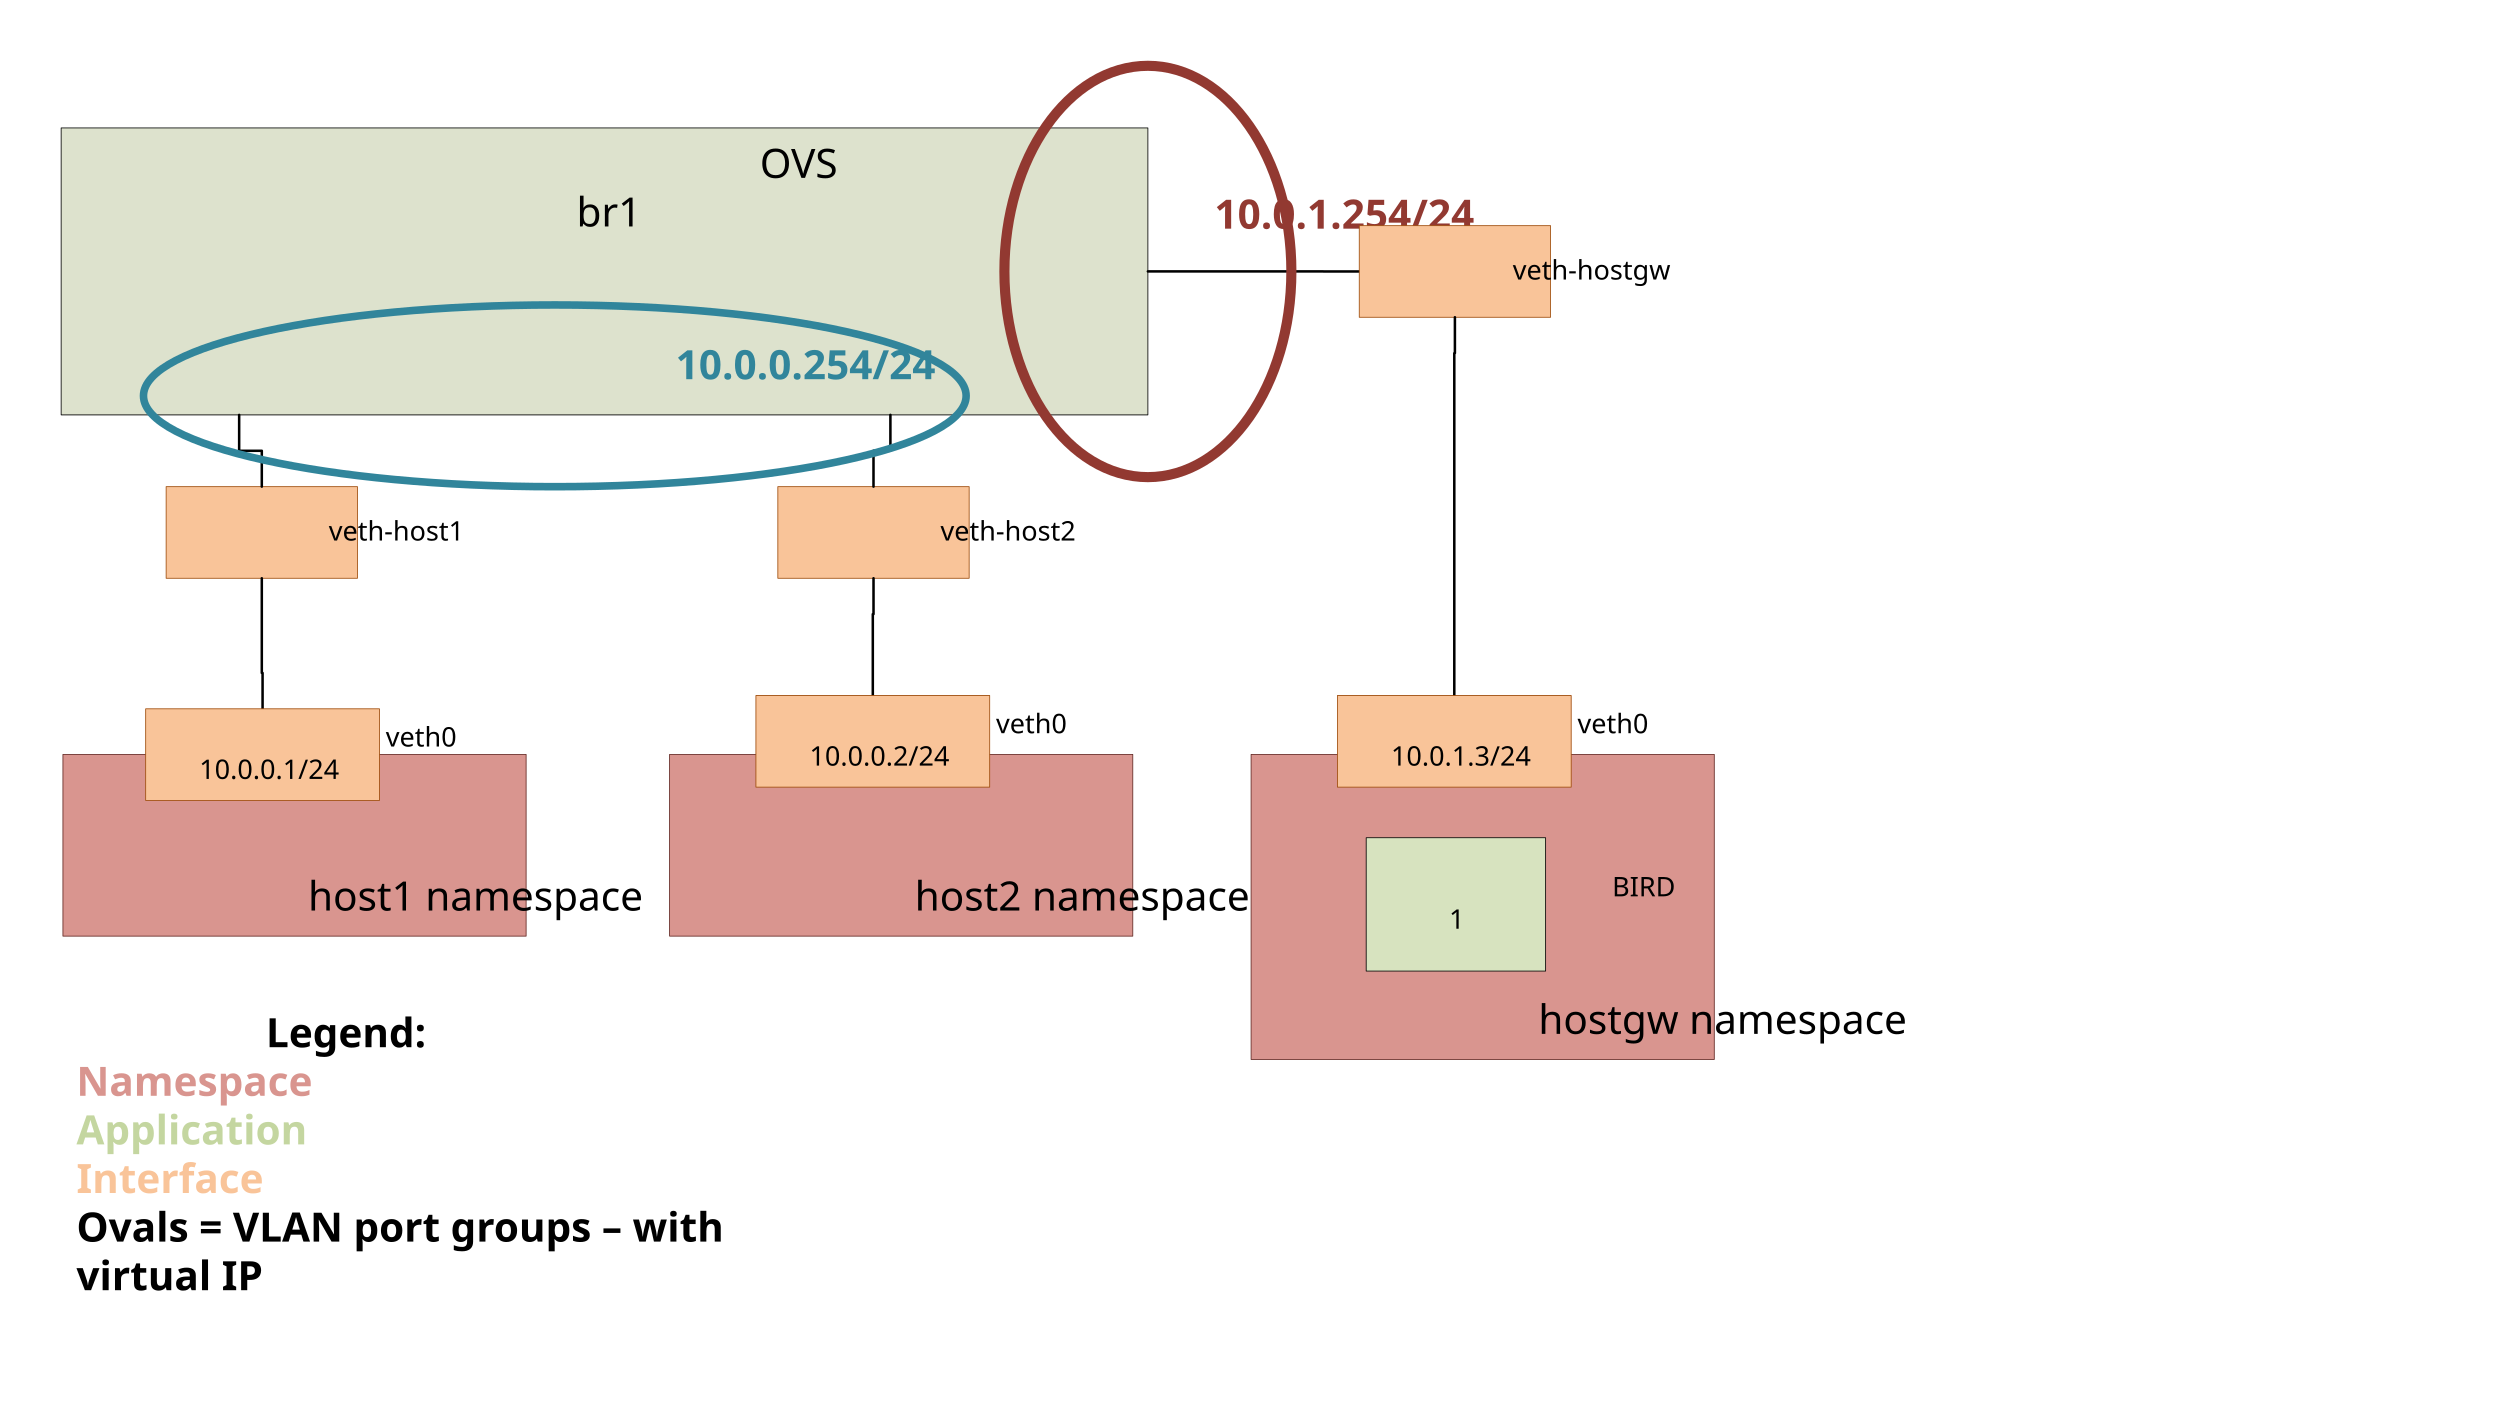
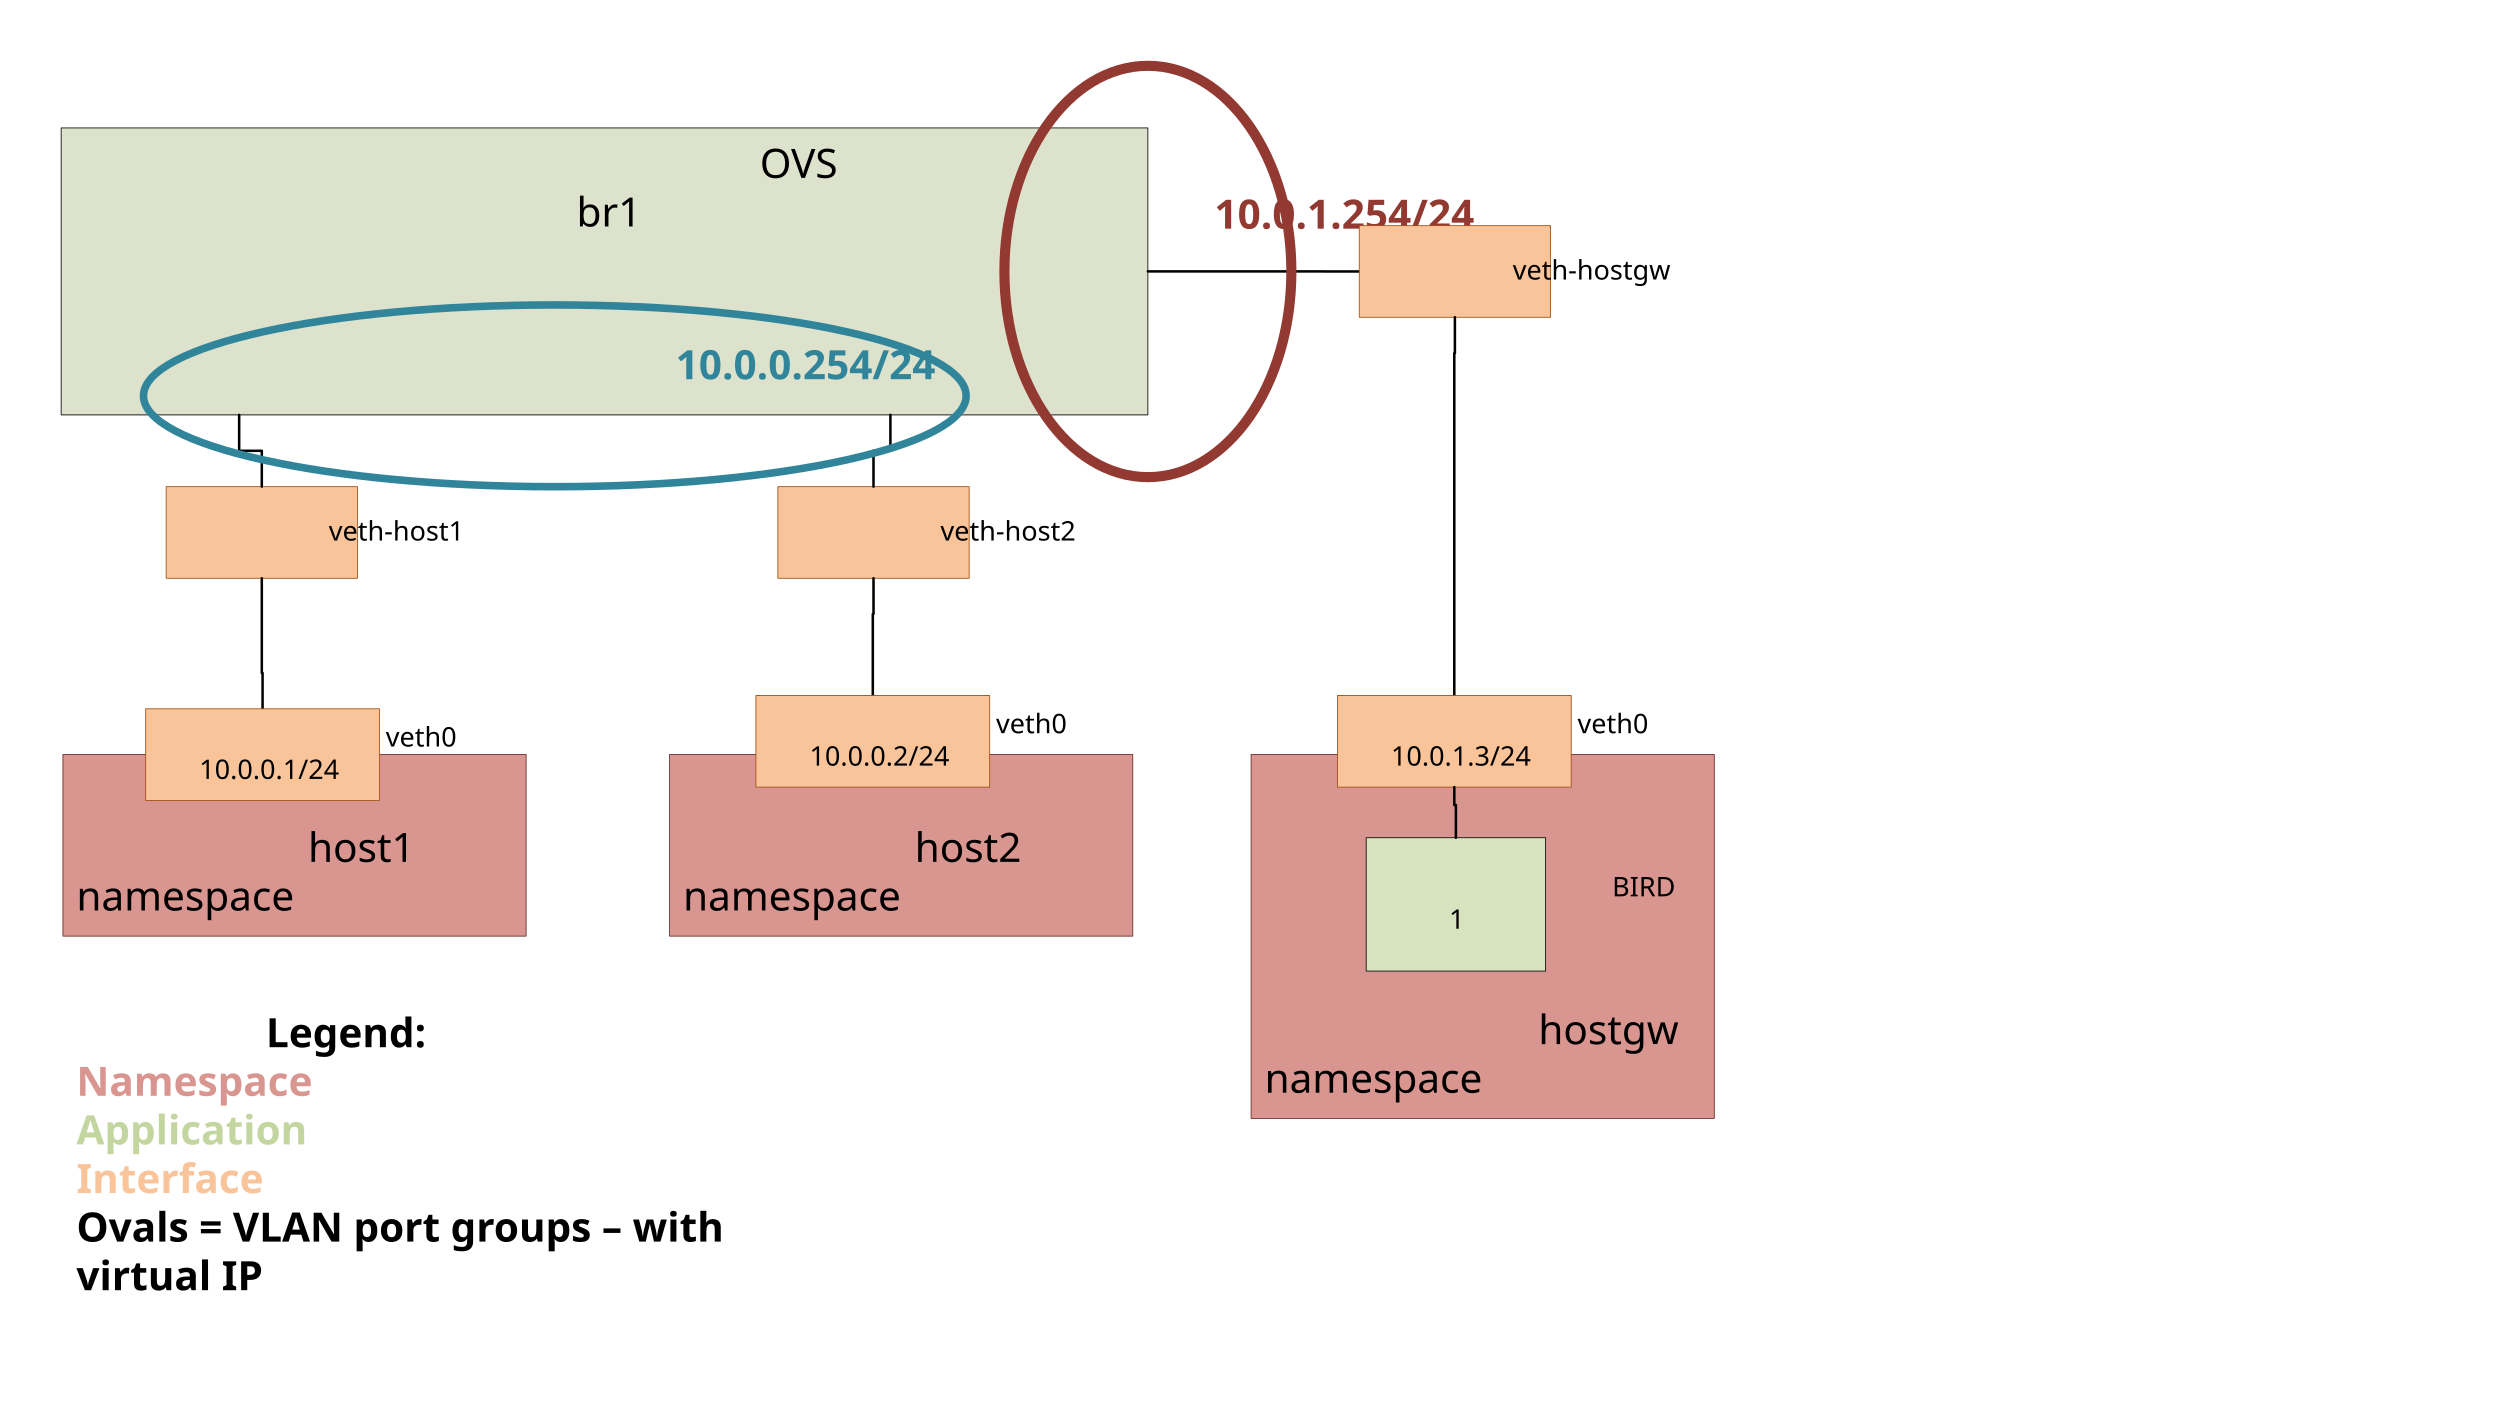
<svg xmlns="http://www.w3.org/2000/svg" xmlns:ns1="http://schemas.microsoft.com/visio/2003/SVGExtensions/" width="10.289in" height="5.81in" viewBox="0 0 740.835 418.335" xml:space="preserve" color-interpolation-filters="sRGB" class="st18">
  <ns1:documentProperties ns1:langID="1033" ns1:metric="true" ns1:viewMarkup="false">
    <ns1:userDefs>
      <ns1:ud ns1:nameU="msvNoAutoConnect" ns1:val="VT0(1):26" />
    </ns1:userDefs>
  </ns1:documentProperties>
  <style type="text/css">
	
		.st1 {fill:#dde2cd;stroke:#000000;stroke-linecap:round;stroke-linejoin:round;stroke-width:0.24}
		.st2 {fill:#000000;font-family:Calibri;font-size:1em}
		.st3 {font-size:1em}
		.st4 {fill:#f9c499;stroke:#9c4a09;stroke-linecap:round;stroke-linejoin:round;stroke-width:0.24}
		.st5 {fill:#000000;font-family:Calibri;font-size:0.667em}
		.st6 {stroke:#000000;stroke-linecap:round;stroke-linejoin:round;stroke-width:0.75}
		.st7 {fill:none;stroke:none;stroke-linecap:round;stroke-linejoin:round;stroke-width:0.75}
		.st8 {fill:#31859b;font-family:Calibri;font-size:1em;font-weight:bold}
		.st9 {fill:#923931;font-family:Calibri;font-size:1em;font-weight:bold}
		.st10 {fill:none;stroke:#31859b;stroke-linecap:round;stroke-linejoin:round;stroke-width:2.25}
		.st11 {fill:none;stroke:#923931;stroke-linecap:round;stroke-linejoin:round;stroke-width:3}
		.st12 {fill:#d9958f;stroke:#612621;stroke-linecap:round;stroke-linejoin:round;stroke-width:0.24}
		.st13 {fill:#000000;font-family:Calibri;font-size:1em;font-weight:bold}
		.st14 {fill:#d9958f;font-size:1em}
		.st15 {fill:#c4d6a0;font-size:1em}
		.st16 {fill:#f9c499;font-size:1em}
		.st17 {fill:#d7e3bf;stroke:#000000;stroke-linecap:round;stroke-linejoin:round;stroke-width:0.24}
		.st18 {fill:none;fill-rule:evenodd;font-size:12px;overflow:visible;stroke-linecap:square;stroke-miterlimit:3}
	
	</style>
  <g ns1:mID="13" ns1:index="5" ns1:groupContext="foregroundPage">
    <ns1:pageProperties ns1:drawingScale="0.0393701" ns1:pageScale="0.0393701" ns1:drawingUnits="24" ns1:shadowOffsetX="8.50394" ns1:shadowOffsetY="-8.50394" />
    <ns1:layer ns1:name="Connector" ns1:index="0" />
    <g id="shape2-1" ns1:mID="2" ns1:groupContext="shape" transform="translate(18.12,-295.387)">
      <ns1:userDefs>
        <ns1:ud ns1:nameU="visVersion" ns1:val="VT0(15):26" />
      </ns1:userDefs>
      <ns1:textBlock ns1:margins="rect(4,4,4,4)" ns1:tabSpace="42.5197" ns1:verticalAlign="0" />
      <ns1:textRect cx="161.019" cy="375.815" width="322.04" height="85.039" />
      <rect x="0" y="333.296" width="322.037" height="85.039" class="st1" />
      <text x="150.88" y="348.1" class="st2" ns1:langID="1033">
        <ns1:paragraph ns1:horizAlign="1" />
        <ns1:tabList />OVS<ns1:newlineChar />
        <tspan x="152.73" dy="1.2em" class="st3">br</tspan>1</text>
    </g>
    <g id="shape3-5" ns1:mID="3" ns1:groupContext="shape" transform="translate(49.2333,-246.974)">
      <ns1:userDefs>
        <ns1:ud ns1:nameU="visVersion" ns1:val="VT0(15):26" />
      </ns1:userDefs>
      <ns1:textBlock ns1:margins="rect(4,4,4,4)" ns1:tabSpace="42.5197" />
      <ns1:textRect cx="28.346" cy="404.758" width="56.7" height="27.153" />
      <rect x="0" y="391.182" width="56.693" height="27.153" class="st4" />
      <text x="10.74" y="407.16" class="st5" ns1:langID="1033">
        <ns1:paragraph ns1:horizAlign="1" />
        <ns1:tabList />veth-host1</text>
    </g>
    <g id="shape7-8" ns1:mID="7" ns1:groupContext="shape" transform="translate(230.501,-246.974)">
      <ns1:userDefs>
        <ns1:ud ns1:nameU="visVersion" ns1:val="VT0(15):26" />
      </ns1:userDefs>
      <ns1:textBlock ns1:margins="rect(4,4,4,4)" ns1:tabSpace="42.5197" />
      <ns1:textRect cx="28.346" cy="404.758" width="56.7" height="27.153" />
      <rect x="0" y="391.182" width="56.693" height="27.153" class="st4" />
      <text x="10.74" y="407.16" class="st5" ns1:langID="1033">
        <ns1:paragraph ns1:horizAlign="1" />
        <ns1:tabList />veth-host2</text>
    </g>
    <g id="shape27-11" ns1:mID="27" ns1:groupContext="shape" ns1:layerMember="0" transform="translate(402.794,-330.812)">
      <path d="M0 411.26 L-10.63 411.26 L-10.63 411.24 L-62.64 411.24" class="st6" />
    </g>
    <g id="shape29-14" ns1:mID="29" ns1:groupContext="shape" transform="translate(93.7749,-295.387)">
      <ns1:textBlock ns1:margins="rect(4,4,4,4)" ns1:tabSpace="42.5197" />
      <ns1:textRect cx="85.039" cy="404.162" width="170.08" height="28.346" />
      <rect x="0" y="389.988" width="170.079" height="28.346" class="st7" />
      <text x="50.28" y="407.76" class="st8" ns1:langID="1033">
        <ns1:paragraph ns1:horizAlign="1" />
        <ns1:tabList />10.0.0.254/24</text>
    </g>
    <g id="shape31-17" ns1:mID="31" ns1:groupContext="shape" transform="translate(262.468,-344.181)">
      <ns1:textBlock ns1:margins="rect(4,4,4,4)" ns1:tabSpace="42.5197" />
      <ns1:textRect cx="76" cy="408.335" width="152" height="20" />
      <rect x="0" y="398.335" width="152" height="20" class="st7" />
      <text x="41.25" y="411.94" class="st9" ns1:langID="1033">
        <ns1:paragraph ns1:horizAlign="1" />
        <ns1:tabList />10.0.1.254/24</text>
    </g>
    <g id="shape38-20" ns1:mID="38" ns1:groupContext="shape" ns1:layerMember="0" transform="translate(84.7801,-208.288)">
      <path d="M-6.97 418.33 L-6.97 407.71 L-7.2 407.71 L-7.2 379.65" class="st6" />
    </g>
    <g id="shape39-23" ns1:mID="39" ns1:groupContext="shape" ns1:layerMember="0" transform="translate(265.832,-246.974)">
      <path d="M-6.98 418.33 L-6.98 428.96 L-7.19 428.96 L-7.19 453.07" class="st6" />
    </g>
    <g id="shape41-26" ns1:mID="41" ns1:groupContext="shape" ns1:layerMember="0" transform="translate(81.3096,-274.127)">
      <path d="M-3.73 418.33 L-3.73 407.71 L-10.44 407.71 L-10.44 397.08" class="st6" />
    </g>
    <g id="shape42-29" ns1:mID="42" ns1:groupContext="shape" ns1:layerMember="0" transform="translate(268.437,-295.387)">
      <path d="M-4.58 418.33 L-4.58 428.96 L-9.59 428.96 L-9.59 439.59" class="st6" />
    </g>
    <g id="shape50-32" ns1:mID="50" ns1:groupContext="shape" transform="translate(42.5197,-274.111)">
      <ellipse cx="121.89" cy="391.406" rx="121.89" ry="26.929" class="st10" />
    </g>
    <g id="shape54-34" ns1:mID="54" ns1:groupContext="shape" transform="translate(297.638,-276.945)">
      <ellipse cx="42.52" cy="357.39" rx="42.52" ry="60.945" class="st11" />
    </g>
    <g id="group57-36" transform="translate(18.649,-140.921)" ns1:mID="57" ns1:groupContext="group">
      <g id="shape1-37" ns1:mID="1" ns1:groupContext="shape">
        <ns1:userDefs>
          <ns1:ud ns1:nameU="visVersion" ns1:val="VT0(15):26" />
        </ns1:userDefs>
        <ns1:textBlock ns1:margins="rect(4,4,4,4)" ns1:tabSpace="42.5197" ns1:verticalAlign="2" />
        <ns1:textRect cx="68.628" cy="391.406" width="137.26" height="53.858" />
        <rect x="0" y="364.477" width="137.257" height="53.858" class="st12" />
-         <text x="4" y="410.74" class="st2" ns1:langID="1033">
+         <text x="4" y="396.33" class="st2" ns1:langID="1033">
          <ns1:paragraph />
-           <ns1:tabList />host1 namespace</text>
-       </g>
-       <g id="shape4-40" ns1:mID="4" ns1:groupContext="shape" transform="translate(24.5197,-40.214)">
+           <ns1:tabList />host1<ns1:newlineChar />
+           <tspan x="4" dy="1.2em" class="st3">namespace</tspan>
+         </text>
+       </g>
+       <g id="shape4-41" ns1:mID="4" ns1:groupContext="shape" transform="translate(24.5197,-40.214)">
        <ns1:userDefs>
          <ns1:ud ns1:nameU="visVersion" ns1:val="VT0(15):26" />
        </ns1:userDefs>
        <ns1:textBlock ns1:margins="rect(4,4,4,4)" ns1:tabSpace="42.5197" />
        <ns1:textRect cx="34.639" cy="404.758" width="69.28" height="27.153" />
        <rect x="0" y="391.182" width="69.277" height="27.153" class="st4" />
        <text x="25.37" y="402.36" class="st5" ns1:langID="1033">
          <ns1:paragraph ns1:horizAlign="1" />
          <ns1:tabList />veth0<ns1:newlineChar />
          <tspan x="15.87" dy="1.2em" class="st3">10</tspan>.0.0.1/24</text>
      </g>
    </g>
-     <g id="group58-44" transform="translate(198.425,-140.921)" ns1:mID="58" ns1:groupContext="group">
-       <g id="shape5-45" ns1:mID="5" ns1:groupContext="shape">
+     <g id="group58-45" transform="translate(198.425,-140.921)" ns1:mID="58" ns1:groupContext="group">
+       <g id="shape5-46" ns1:mID="5" ns1:groupContext="shape">
        <ns1:userDefs>
          <ns1:ud ns1:nameU="visVersion" ns1:val="VT0(15):26" />
        </ns1:userDefs>
        <ns1:textBlock ns1:margins="rect(4,4,4,4)" ns1:tabSpace="42.5197" ns1:verticalAlign="2" />
        <ns1:textRect cx="68.628" cy="391.406" width="137.26" height="53.858" />
        <rect x="0" y="364.477" width="137.257" height="53.858" class="st12" />
-         <text x="4" y="410.74" class="st2" ns1:langID="1033">
+         <text x="4" y="396.33" class="st2" ns1:langID="1033">
          <ns1:paragraph />
-           <ns1:tabList />host2 namespace</text>
-       </g>
-       <g id="shape6-48" ns1:mID="6" ns1:groupContext="shape" transform="translate(25.5796,-44.1608)">
+           <ns1:tabList />host2<ns1:newlineChar />
+           <tspan x="4" dy="1.2em" class="st3">namespace</tspan>
+         </text>
+       </g>
+       <g id="shape6-50" ns1:mID="6" ns1:groupContext="shape" transform="translate(25.5796,-44.1608)">
        <ns1:userDefs>
          <ns1:ud ns1:nameU="visVersion" ns1:val="VT0(15):26" />
        </ns1:userDefs>
        <ns1:textBlock ns1:margins="rect(4,4,4,4)" ns1:tabSpace="42.5197" />
        <ns1:textRect cx="34.639" cy="404.758" width="69.28" height="27.153" />
        <rect x="0" y="391.182" width="69.277" height="27.153" class="st4" />
        <text x="25.37" y="402.36" class="st5" ns1:langID="1033">
          <ns1:paragraph ns1:horizAlign="1" />
          <ns1:tabList />veth0<ns1:newlineChar />
          <tspan x="15.87" dy="1.2em" class="st3">10</tspan>.0.0.2/24</text>
      </g>
    </g>
-     <g id="shape61-52" ns1:mID="61" ns1:groupContext="shape" transform="translate(18.649,-32.4001)">
+     <g id="shape61-54" ns1:mID="61" ns1:groupContext="shape" transform="translate(18.649,-32.4001)">
      <ns1:textBlock ns1:margins="rect(4,4,4,4)" ns1:tabSpace="42.5197" ns1:verticalAlign="0" />
      <ns1:textRect cx="92.36" cy="373.135" width="184.73" height="90.401" />
      <rect x="0" y="327.934" width="184.721" height="90.401" class="st7" />
      <text x="4" y="342.73" class="st13" ns1:langID="1033">
        <ns1:paragraph />
        <ns1:tabList />Legend:<ns1:newlineChar />
        <tspan x="4" dy="1.2em" class="st14">Namespace<ns1:newlineChar />
        </tspan>
        <tspan x="4" dy="1.2em" class="st15">Application<ns1:newlineChar />
        </tspan>
        <tspan x="4" dy="1.2em" class="st16">Interface<ns1:newlineChar />
        </tspan>
        <tspan x="4" dy="1.2em" class="st3">Ovals </tspan>= VLAN port groups – with <tspan x="4" dy="1.2em" class="st3">virtual IP</tspan>
        <ns1:newlineChar />
      </text>
    </g>
-     <g id="shape66-60" ns1:mID="66" ns1:groupContext="shape" transform="translate(402.794,-324.314)">
+     <g id="shape66-62" ns1:mID="66" ns1:groupContext="shape" transform="translate(402.794,-324.314)">
      <ns1:userDefs>
        <ns1:ud ns1:nameU="visVersion" ns1:val="VT0(15):26" />
      </ns1:userDefs>
      <ns1:textBlock ns1:margins="rect(4,4,4,4)" ns1:tabSpace="42.5197" />
      <ns1:textRect cx="28.346" cy="404.758" width="56.7" height="27.153" />
      <rect x="0" y="391.182" width="56.693" height="27.153" class="st4" />
      <text x="8.03" y="407.16" class="st5" ns1:langID="1033">
        <ns1:paragraph ns1:horizAlign="1" />
        <ns1:tabList />veth-hostgw</text>
    </g>
-     <g id="shape67-63" ns1:mID="67" ns1:groupContext="shape" ns1:layerMember="0" transform="translate(438.137,-324.314)">
+     <g id="shape67-65" ns1:mID="67" ns1:groupContext="shape" ns1:layerMember="0" transform="translate(438.137,-324.314)">
      <path d="M-7 418.33 L-7 428.96 L-7.18 428.96 L-7.18 530.41" class="st6" />
    </g>
-     <g id="group73-66" transform="translate(370.742,-104.378)" ns1:mID="73" ns1:groupContext="group">
-       <g id="shape69-67" ns1:mID="69" ns1:groupContext="shape" ns1:layerMember="0" transform="translate(67.5421,-65.7004)">
+     <g id="group73-68" transform="translate(370.742,-104.378)" ns1:mID="73" ns1:groupContext="group">
+       <g id="shape69-69" ns1:mID="69" ns1:groupContext="shape" ns1:layerMember="0" transform="translate(67.5421,-65.7004)">
        <path d="M-6.85 418.33 L-6.85 413.02 L-7.32 413.02 L-7.32 403.33" class="st6" />
      </g>
-       <g id="group71-70" ns1:mID="71" ns1:groupContext="group">
-         <g id="shape64-71" ns1:mID="64" ns1:groupContext="shape">
+       <g id="group71-72" ns1:mID="71" ns1:groupContext="group">
+         <g id="shape64-73" ns1:mID="64" ns1:groupContext="shape" transform="translate(-3.19744E-14,17.4554)">
          <ns1:userDefs>
            <ns1:ud ns1:nameU="visVersion" ns1:val="VT0(15):26" />
          </ns1:userDefs>
          <ns1:textBlock ns1:margins="rect(4,4,4,4)" ns1:tabSpace="42.5197" ns1:verticalAlign="2" />
-           <ns1:textRect cx="68.628" cy="373.135" width="137.26" height="90.401" />
-           <rect x="0" y="327.934" width="137.257" height="90.401" class="st12" />
-           <text x="4" y="410.74" class="st2" ns1:langID="1033">
+           <ns1:textRect cx="68.628" cy="364.407" width="137.26" height="107.856" />
+           <rect x="0" y="310.479" width="137.257" height="107.856" class="st12" />
+           <text x="4" y="396.34" class="st2" ns1:langID="1033">
            <ns1:paragraph />
-             <ns1:tabList />hostgw namespace</text>
+             <ns1:tabList />hostgw<ns1:newlineChar />
+             <tspan x="4" dy="1.2em" class="st3">namespace</tspan>
+           </text>
        </g>
-         <g id="shape68-74" ns1:mID="68" ns1:groupContext="shape" transform="translate(34.1081,-26.189)">
+         <g id="shape68-77" ns1:mID="68" ns1:groupContext="shape" transform="translate(34.1081,-26.189)">
          <ns1:userDefs>
            <ns1:ud ns1:nameU="visVersion" ns1:val="VT0(15):26" />
          </ns1:userDefs>
          <ns1:textBlock ns1:margins="rect(4,4,4,4)" ns1:tabSpace="42.5197" />
          <ns1:textRect cx="26.585" cy="398.579" width="53.17" height="39.511" />
          <rect x="0" y="378.823" width="53.169" height="39.511" class="st17" />
          <text x="18.77" y="396.18" class="st5" ns1:langID="1033">
            <ns1:paragraph ns1:horizAlign="1" />
            <ns1:tabList />BIRD<ns1:newlineChar />
            <tspan x="24.56" dy="1.2em" class="st3">1</tspan>
          </text>
        </g>
      </g>
-       <g id="shape65-78" ns1:mID="65" ns1:groupContext="shape" transform="translate(25.5796,-80.7033)">
+       <g id="shape65-81" ns1:mID="65" ns1:groupContext="shape" transform="translate(25.5796,-80.7033)">
        <ns1:userDefs>
          <ns1:ud ns1:nameU="visVersion" ns1:val="VT0(15):26" />
        </ns1:userDefs>
        <ns1:textBlock ns1:margins="rect(4,4,4,4)" ns1:tabSpace="42.5197" />
        <ns1:textRect cx="34.639" cy="404.758" width="69.28" height="27.153" />
        <rect x="0" y="391.182" width="69.277" height="27.153" class="st4" />
        <text x="25.37" y="402.36" class="st5" ns1:langID="1033">
          <ns1:paragraph ns1:horizAlign="1" />
          <ns1:tabList />veth0<ns1:newlineChar />
          <tspan x="15.87" dy="1.2em" class="st3">10</tspan>.0.1.3/24</text>
      </g>
    </g>
+     <g id="shape74-85" ns1:mID="74" ns1:groupContext="shape" ns1:layerMember="0" transform="translate(424.111,-185.082)">
+       <path d="M6.85 418.33 L6.85 423.65 L7.32 423.65 L7.32 433.34" class="st6" />
+     </g>
  </g>
</svg>
